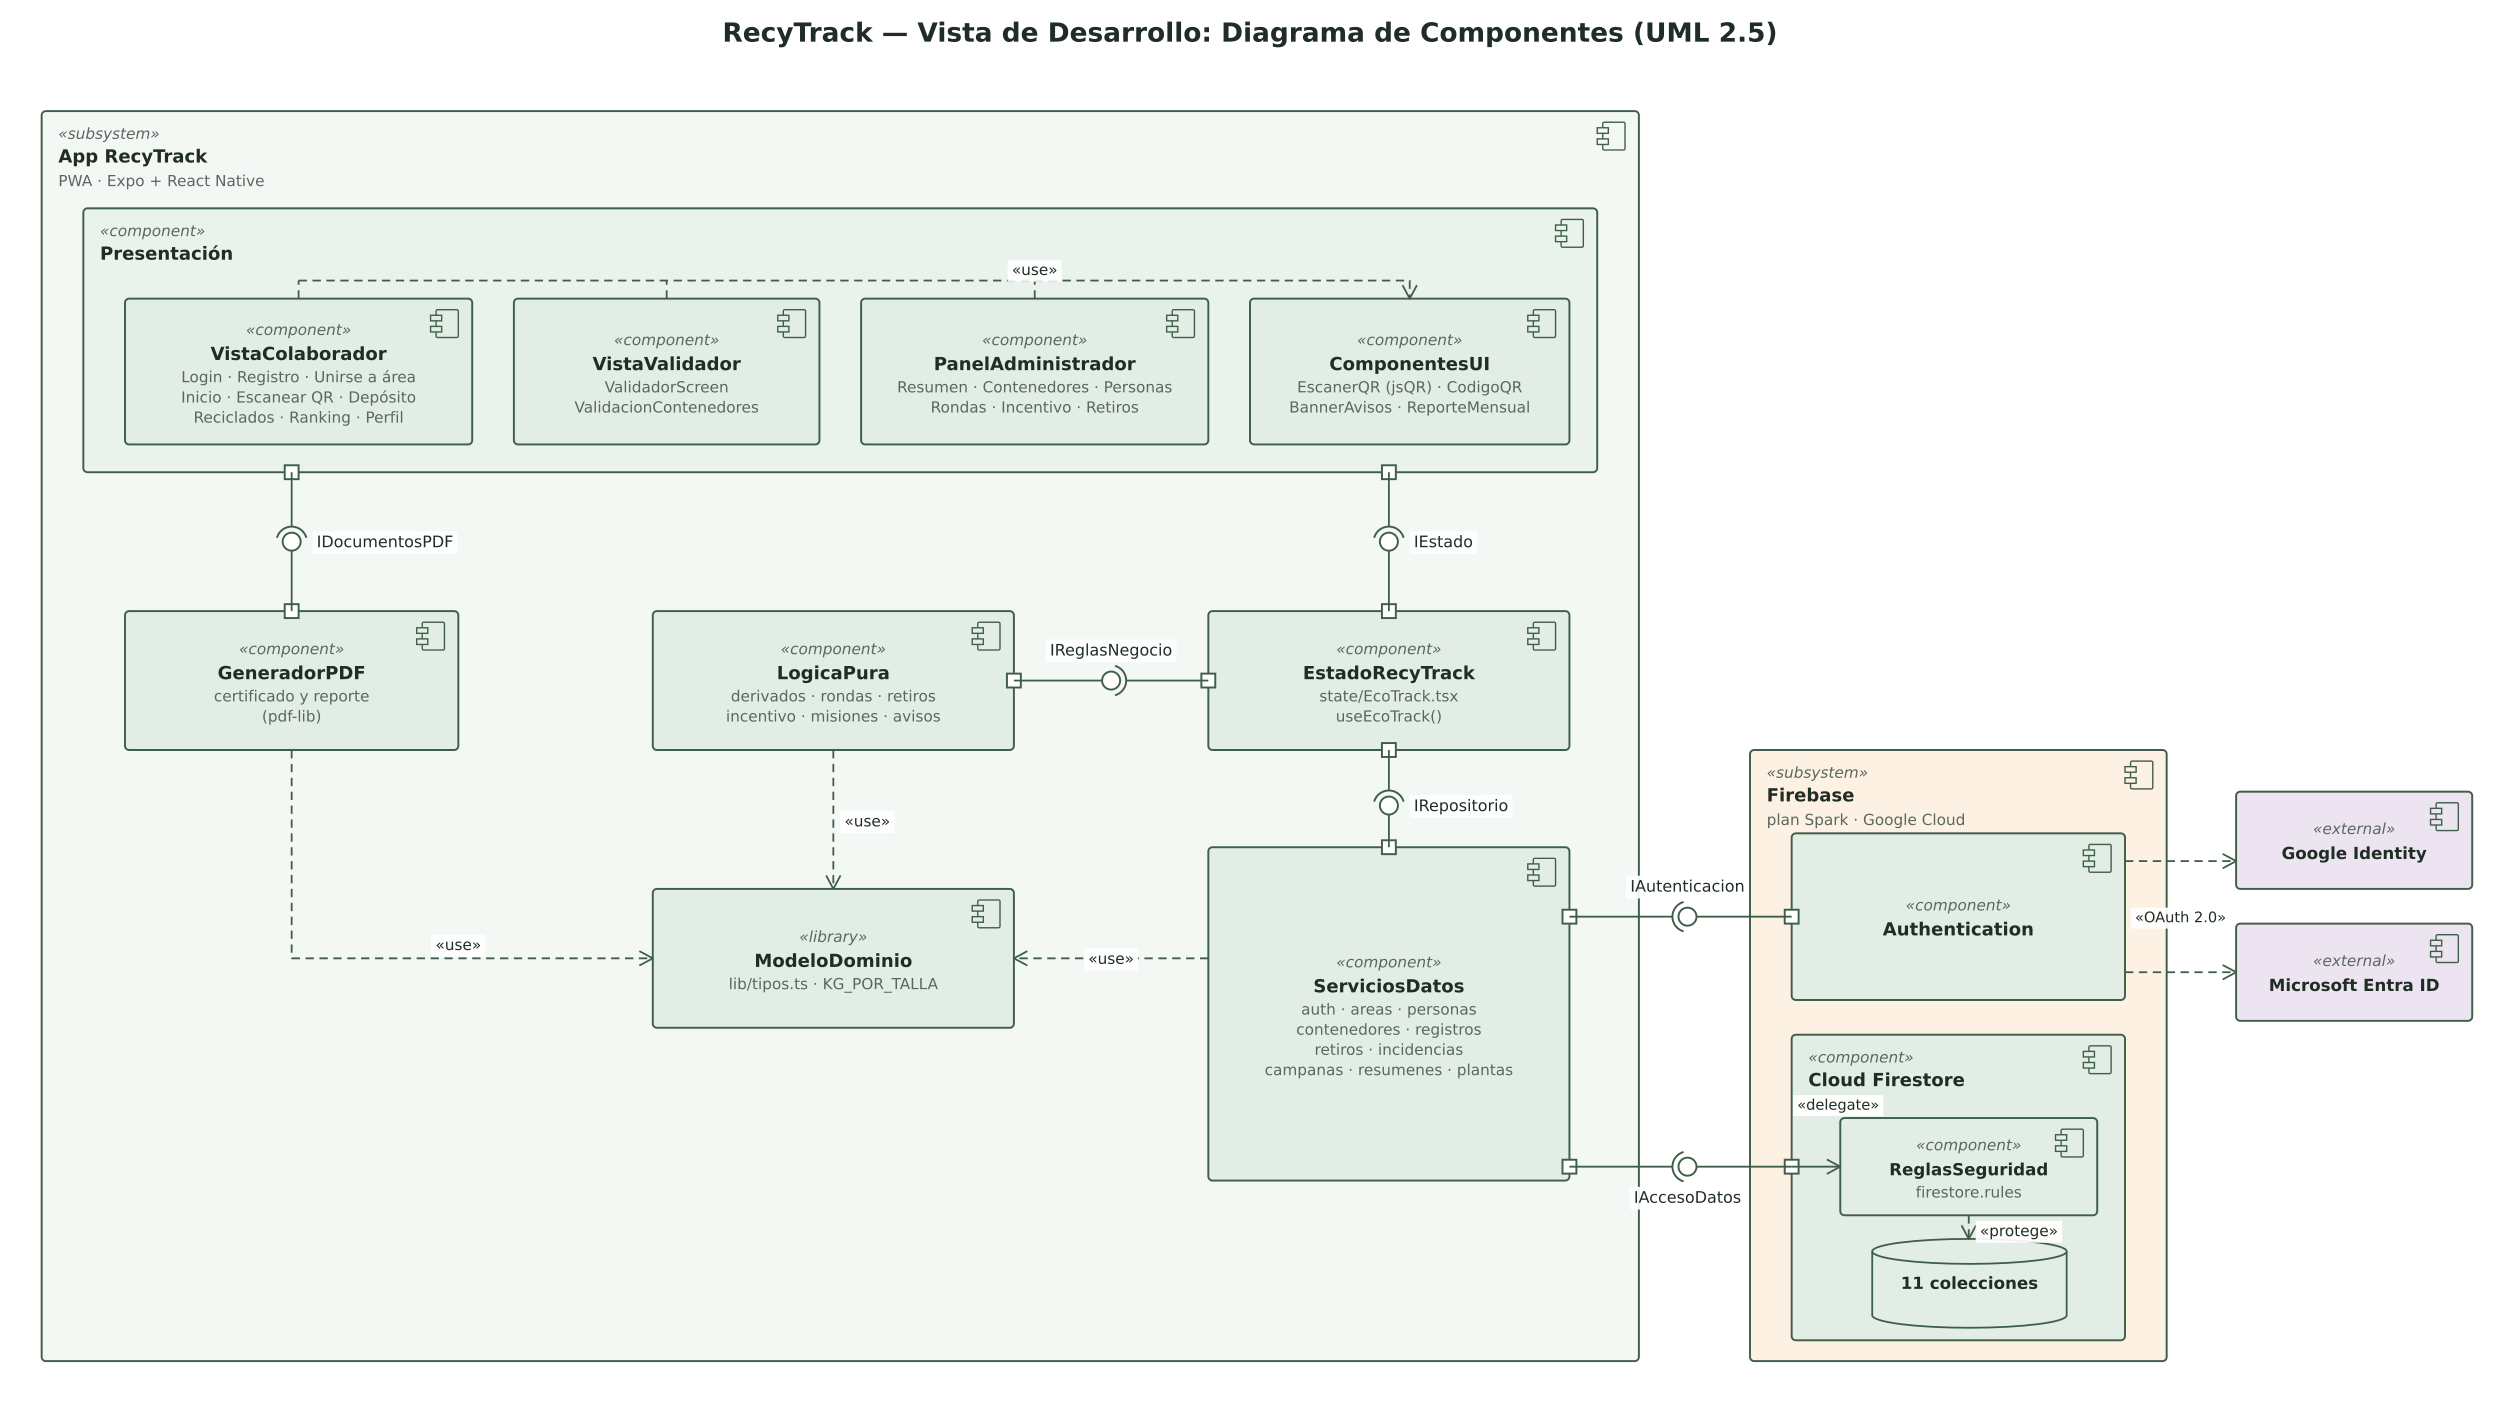
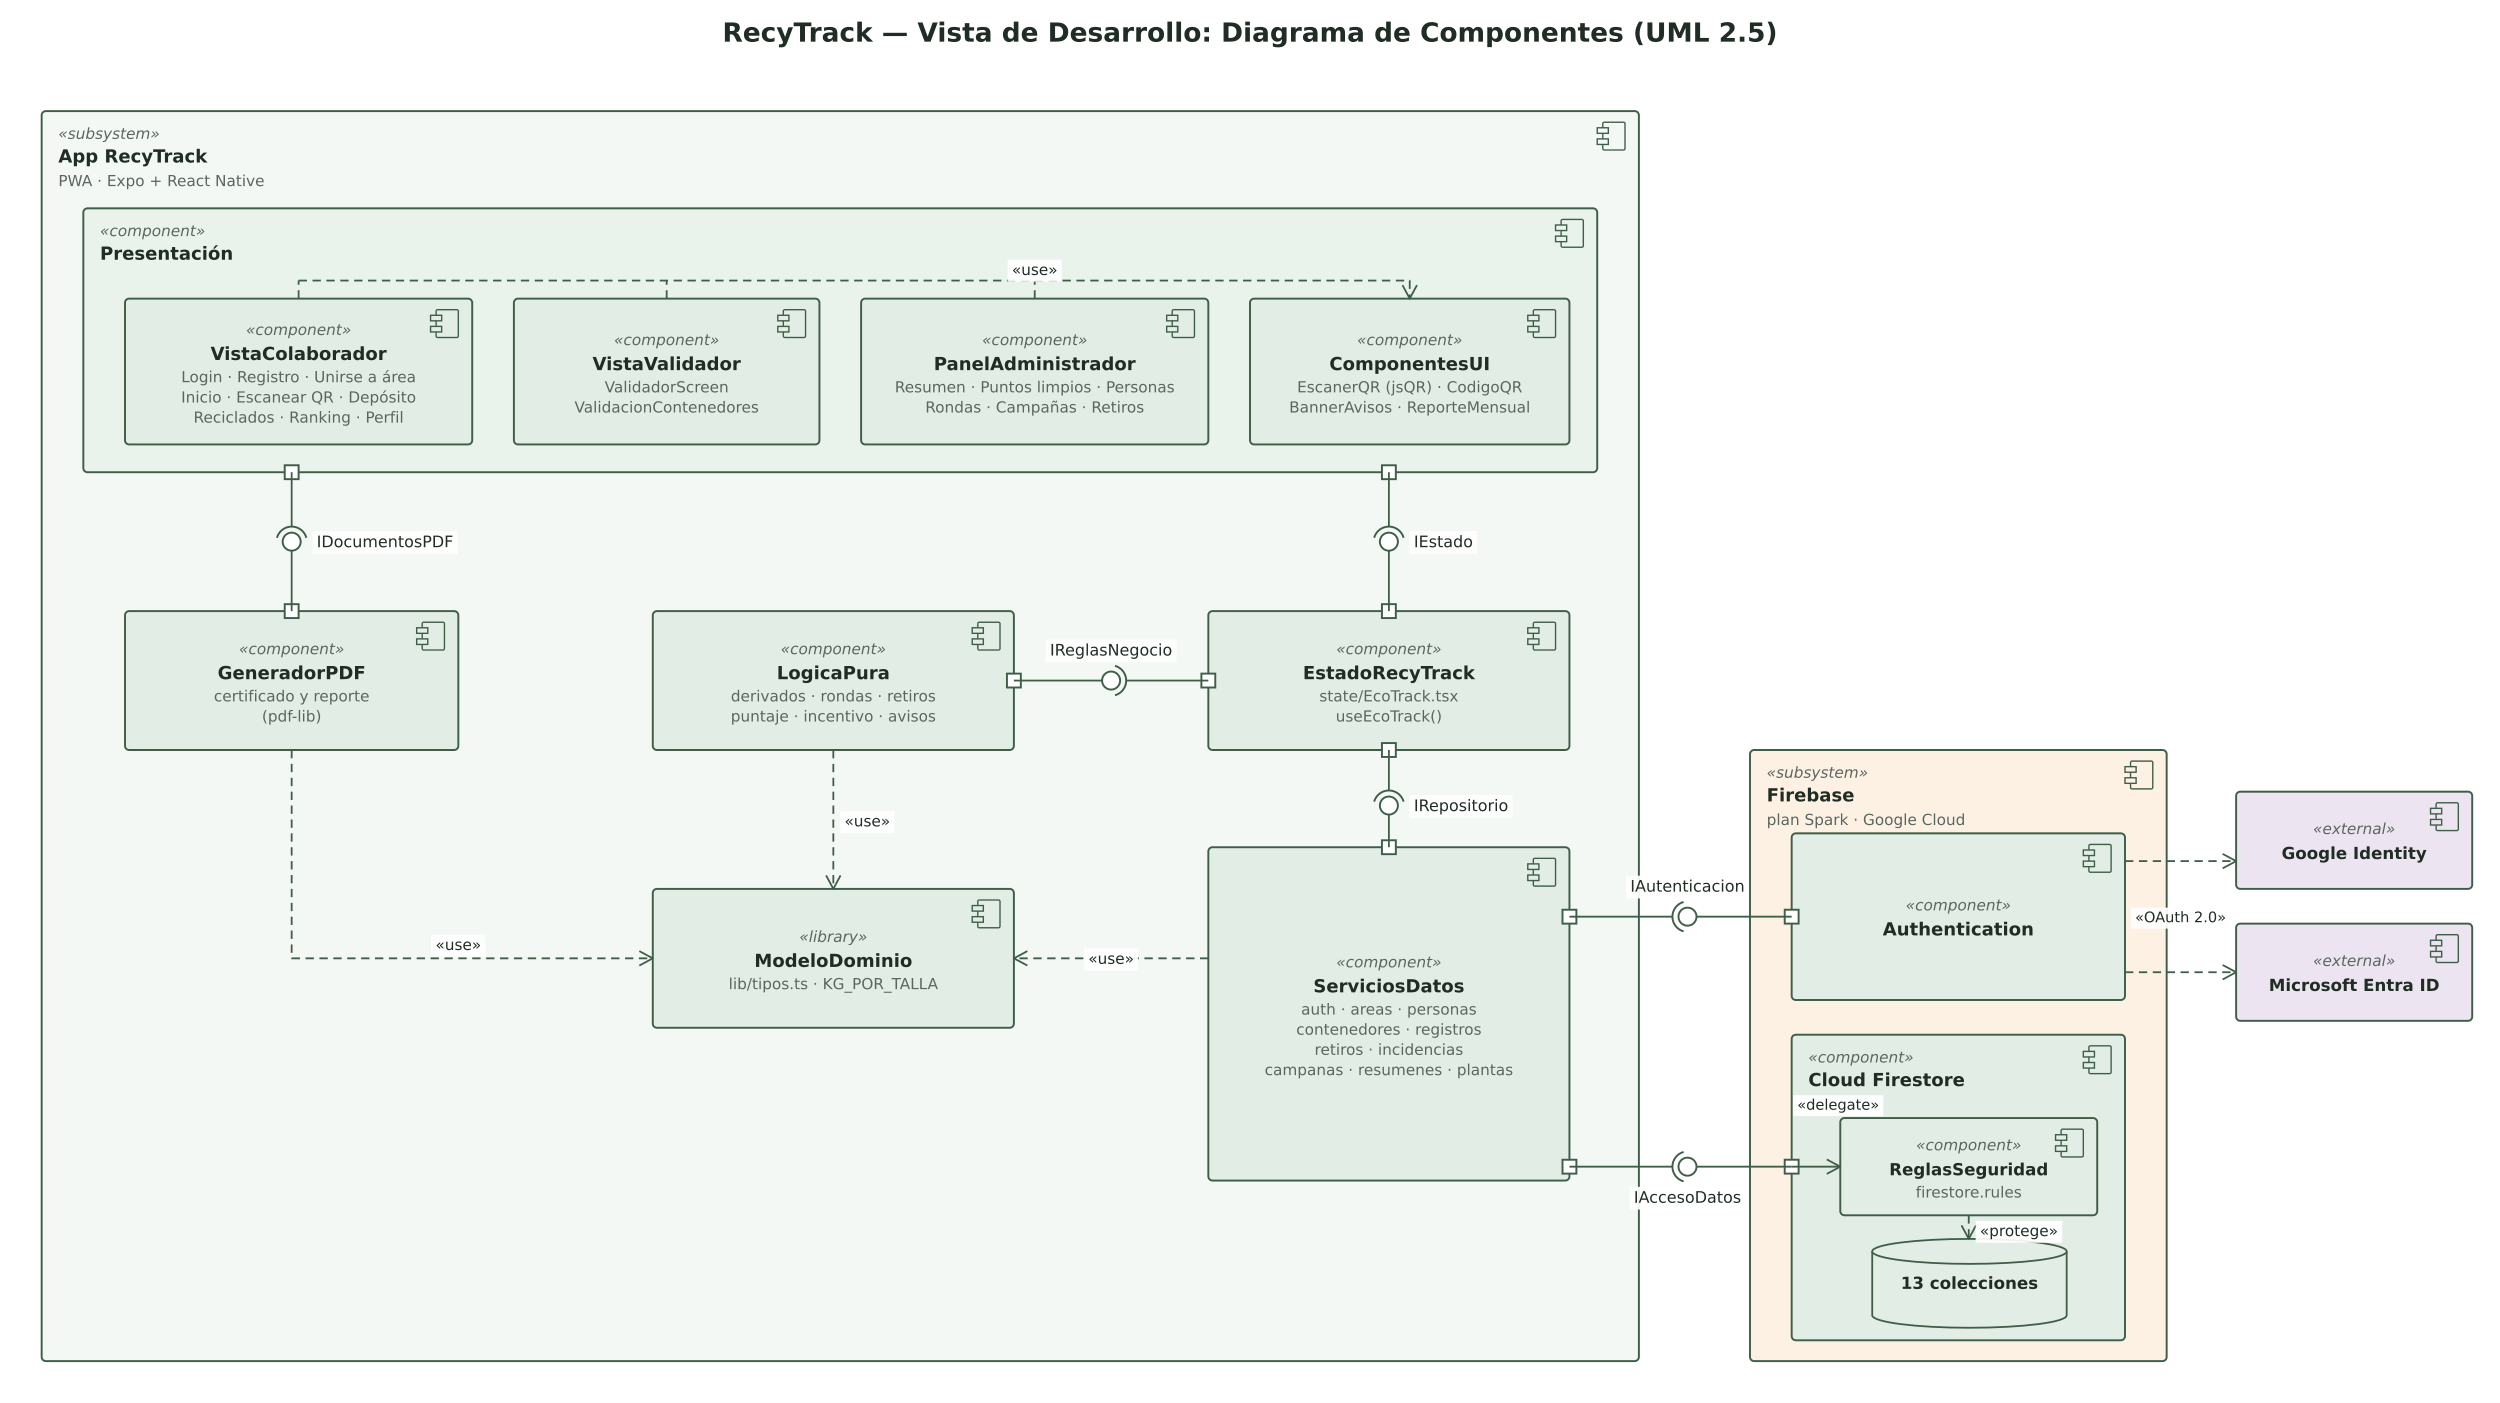
<svg xmlns="http://www.w3.org/2000/svg" width="1800" height="1010" viewBox="0 0 1800 1010">
  <rect width="100%" height="100%" fill="#FFFFFF" />
  <rect x="30.0" y="80.0" width="1150.0" height="900.0" rx="3" fill="#F4F8F5" stroke="#3F5E48" stroke-width="1.4" />
  <rect x="1154.0" y="88.0" width="16.0" height="20.0" rx="1" fill="#F4F8F5" stroke="#3F5E48" stroke-width="1" />
  <rect x="1150.0" y="92.0" width="8.0" height="4.0" rx="0" fill="#F4F8F5" stroke="#3F5E48" stroke-width="1" />
  <rect x="1150.0" y="100.0" width="8.0" height="4.0" rx="0" fill="#F4F8F5" stroke="#3F5E48" stroke-width="1" />
  <rect x="1260.0" y="540.0" width="300.0" height="440.0" rx="3" fill="#FDF1E3" stroke="#3F5E48" stroke-width="1.4" />
  <rect x="1534.0" y="548.0" width="16.0" height="20.0" rx="1" fill="#FDF1E3" stroke="#3F5E48" stroke-width="1" />
  <rect x="1530.0" y="552.0" width="8.0" height="4.0" rx="0" fill="#FDF1E3" stroke="#3F5E48" stroke-width="1" />
  <rect x="1530.0" y="560.0" width="8.0" height="4.0" rx="0" fill="#FDF1E3" stroke="#3F5E48" stroke-width="1" />
  <rect x="60.0" y="150.0" width="1090.0" height="190.0" rx="3" fill="#E9F3EC" stroke="#3F5E48" stroke-width="1.4" />
  <rect x="1124.0" y="158.0" width="16.0" height="20.0" rx="1" fill="#E9F3EC" stroke="#3F5E48" stroke-width="1" />
  <rect x="1120.0" y="162.0" width="8.0" height="4.0" rx="0" fill="#E9F3EC" stroke="#3F5E48" stroke-width="1" />
  <rect x="1120.0" y="170.0" width="8.0" height="4.0" rx="0" fill="#E9F3EC" stroke="#3F5E48" stroke-width="1" />
  <rect x="90.0" y="440.0" width="240.0" height="100.0" rx="3" fill="#E2EDE5" stroke="#3F5E48" stroke-width="1.4" />
  <rect x="304.0" y="448.0" width="16.0" height="20.0" rx="1" fill="#E2EDE5" stroke="#3F5E48" stroke-width="1" />
  <rect x="300.0" y="452.0" width="8.0" height="4.0" rx="0" fill="#E2EDE5" stroke="#3F5E48" stroke-width="1" />
  <rect x="300.0" y="460.0" width="8.0" height="4.0" rx="0" fill="#E2EDE5" stroke="#3F5E48" stroke-width="1" />
  <rect x="470.0" y="440.0" width="260.0" height="100.0" rx="3" fill="#E2EDE5" stroke="#3F5E48" stroke-width="1.4" />
  <rect x="704.0" y="448.0" width="16.0" height="20.0" rx="1" fill="#E2EDE5" stroke="#3F5E48" stroke-width="1" />
  <rect x="700.0" y="452.0" width="8.0" height="4.0" rx="0" fill="#E2EDE5" stroke="#3F5E48" stroke-width="1" />
  <rect x="700.0" y="460.0" width="8.0" height="4.0" rx="0" fill="#E2EDE5" stroke="#3F5E48" stroke-width="1" />
  <rect x="870.0" y="440.0" width="260.0" height="100.0" rx="3" fill="#E2EDE5" stroke="#3F5E48" stroke-width="1.4" />
  <rect x="1104.0" y="448.0" width="16.0" height="20.0" rx="1" fill="#E2EDE5" stroke="#3F5E48" stroke-width="1" />
  <rect x="1100.0" y="452.0" width="8.0" height="4.0" rx="0" fill="#E2EDE5" stroke="#3F5E48" stroke-width="1" />
  <rect x="1100.0" y="460.0" width="8.0" height="4.0" rx="0" fill="#E2EDE5" stroke="#3F5E48" stroke-width="1" />
  <rect x="470.0" y="640.0" width="260.0" height="100.0" rx="3" fill="#E2EDE5" stroke="#3F5E48" stroke-width="1.4" />
  <rect x="704.0" y="648.0" width="16.0" height="20.0" rx="1" fill="#E2EDE5" stroke="#3F5E48" stroke-width="1" />
  <rect x="700.0" y="652.0" width="8.0" height="4.0" rx="0" fill="#E2EDE5" stroke="#3F5E48" stroke-width="1" />
  <rect x="700.0" y="660.0" width="8.0" height="4.0" rx="0" fill="#E2EDE5" stroke="#3F5E48" stroke-width="1" />
  <rect x="870.0" y="610.0" width="260.0" height="240.0" rx="3" fill="#E2EDE5" stroke="#3F5E48" stroke-width="1.4" />
  <rect x="1104.0" y="618.0" width="16.0" height="20.0" rx="1" fill="#E2EDE5" stroke="#3F5E48" stroke-width="1" />
  <rect x="1100.0" y="622.0" width="8.0" height="4.0" rx="0" fill="#E2EDE5" stroke="#3F5E48" stroke-width="1" />
  <rect x="1100.0" y="630.0" width="8.0" height="4.0" rx="0" fill="#E2EDE5" stroke="#3F5E48" stroke-width="1" />
  <rect x="1290.0" y="600.0" width="240.0" height="120.0" rx="3" fill="#E2EDE5" stroke="#3F5E48" stroke-width="1.4" />
  <rect x="1504.0" y="608.0" width="16.0" height="20.0" rx="1" fill="#E2EDE5" stroke="#3F5E48" stroke-width="1" />
  <rect x="1500.0" y="612.0" width="8.0" height="4.0" rx="0" fill="#E2EDE5" stroke="#3F5E48" stroke-width="1" />
  <rect x="1500.0" y="620.0" width="8.0" height="4.0" rx="0" fill="#E2EDE5" stroke="#3F5E48" stroke-width="1" />
  <rect x="1290.0" y="745.0" width="240.0" height="220.0" rx="3" fill="#E2EDE5" stroke="#3F5E48" stroke-width="1.4" />
  <rect x="1504.0" y="753.0" width="16.0" height="20.0" rx="1" fill="#E2EDE5" stroke="#3F5E48" stroke-width="1" />
  <rect x="1500.0" y="757.0" width="8.0" height="4.0" rx="0" fill="#E2EDE5" stroke="#3F5E48" stroke-width="1" />
  <rect x="1500.0" y="765.0" width="8.0" height="4.0" rx="0" fill="#E2EDE5" stroke="#3F5E48" stroke-width="1" />
  <rect x="1610.0" y="570.0" width="170.0" height="70.0" rx="3" fill="#EDE4F1" stroke="#3F5E48" stroke-width="1.4" />
  <rect x="1754.0" y="578.0" width="16.0" height="20.0" rx="1" fill="#EDE4F1" stroke="#3F5E48" stroke-width="1" />
  <rect x="1750.0" y="582.0" width="8.0" height="4.0" rx="0" fill="#EDE4F1" stroke="#3F5E48" stroke-width="1" />
  <rect x="1750.0" y="590.0" width="8.0" height="4.0" rx="0" fill="#EDE4F1" stroke="#3F5E48" stroke-width="1" />
  <rect x="1610.0" y="665.0" width="170.0" height="70.0" rx="3" fill="#EDE4F1" stroke="#3F5E48" stroke-width="1.4" />
  <rect x="1754.0" y="673.0" width="16.0" height="20.0" rx="1" fill="#EDE4F1" stroke="#3F5E48" stroke-width="1" />
  <rect x="1750.0" y="677.0" width="8.0" height="4.0" rx="0" fill="#EDE4F1" stroke="#3F5E48" stroke-width="1" />
  <rect x="1750.0" y="685.0" width="8.0" height="4.0" rx="0" fill="#EDE4F1" stroke="#3F5E48" stroke-width="1" />
  <text x="42.0" y="100.0" font-family="DejaVu Sans" font-size="11" font-weight="normal" font-style="italic" text-anchor="start" fill="#5A6660">«subsystem»</text>
  <text x="42.0" y="117.0" font-family="DejaVu Sans" font-size="13" font-weight="bold" font-style="normal" text-anchor="start" fill="#1F2D24">App RecyTrack</text>
  <text x="42.0" y="134.0" font-family="DejaVu Sans" font-size="11" font-weight="normal" font-style="normal" text-anchor="start" fill="#5A6660">PWA · Expo + React Native</text>
  <rect x="90.0" y="215.0" width="250.0" height="105.0" rx="3" fill="#E2EDE5" stroke="#3F5E48" stroke-width="1.4" />
  <rect x="314.0" y="223.0" width="16.0" height="20.0" rx="1" fill="#E2EDE5" stroke="#3F5E48" stroke-width="1" />
  <rect x="310.0" y="227.0" width="8.0" height="4.0" rx="0" fill="#E2EDE5" stroke="#3F5E48" stroke-width="1" />
  <rect x="310.0" y="235.0" width="8.0" height="4.0" rx="0" fill="#E2EDE5" stroke="#3F5E48" stroke-width="1" />
  <rect x="370.0" y="215.0" width="220.0" height="105.0" rx="3" fill="#E2EDE5" stroke="#3F5E48" stroke-width="1.4" />
  <rect x="564.0" y="223.0" width="16.0" height="20.0" rx="1" fill="#E2EDE5" stroke="#3F5E48" stroke-width="1" />
  <rect x="560.0" y="227.0" width="8.0" height="4.0" rx="0" fill="#E2EDE5" stroke="#3F5E48" stroke-width="1" />
  <rect x="560.0" y="235.0" width="8.0" height="4.0" rx="0" fill="#E2EDE5" stroke="#3F5E48" stroke-width="1" />
  <rect x="620.0" y="215.0" width="250.0" height="105.0" rx="3" fill="#E2EDE5" stroke="#3F5E48" stroke-width="1.4" />
  <rect x="844.0" y="223.0" width="16.0" height="20.0" rx="1" fill="#E2EDE5" stroke="#3F5E48" stroke-width="1" />
  <rect x="840.0" y="227.0" width="8.0" height="4.0" rx="0" fill="#E2EDE5" stroke="#3F5E48" stroke-width="1" />
  <rect x="840.0" y="235.0" width="8.0" height="4.0" rx="0" fill="#E2EDE5" stroke="#3F5E48" stroke-width="1" />
  <rect x="900.0" y="215.0" width="230.0" height="105.0" rx="3" fill="#E2EDE5" stroke="#3F5E48" stroke-width="1.4" />
  <rect x="1104.0" y="223.0" width="16.0" height="20.0" rx="1" fill="#E2EDE5" stroke="#3F5E48" stroke-width="1" />
  <rect x="1100.0" y="227.0" width="8.0" height="4.0" rx="0" fill="#E2EDE5" stroke="#3F5E48" stroke-width="1" />
  <rect x="1100.0" y="235.0" width="8.0" height="4.0" rx="0" fill="#E2EDE5" stroke="#3F5E48" stroke-width="1" />
  <text x="1272.0" y="560.0" font-family="DejaVu Sans" font-size="11" font-weight="normal" font-style="italic" text-anchor="start" fill="#5A6660">«subsystem»</text>
  <text x="1272.0" y="577.0" font-family="DejaVu Sans" font-size="13" font-weight="bold" font-style="normal" text-anchor="start" fill="#1F2D24">Firebase</text>
  <text x="1272.0" y="594.0" font-family="DejaVu Sans" font-size="11" font-weight="normal" font-style="normal" text-anchor="start" fill="#5A6660">plan Spark · Google Cloud</text>
  <rect x="1325.0" y="805.0" width="185.0" height="70.0" rx="3" fill="#E2EDE5" stroke="#3F5E48" stroke-width="1.4" />
  <rect x="1484.0" y="813.0" width="16.0" height="20.0" rx="1" fill="#E2EDE5" stroke="#3F5E48" stroke-width="1" />
  <rect x="1480.0" y="817.0" width="8.0" height="4.0" rx="0" fill="#E2EDE5" stroke="#3F5E48" stroke-width="1" />
  <rect x="1480.0" y="825.0" width="8.0" height="4.0" rx="0" fill="#E2EDE5" stroke="#3F5E48" stroke-width="1" />
  <text x="72.0" y="170.0" font-family="DejaVu Sans" font-size="11" font-weight="normal" font-style="italic" text-anchor="start" fill="#5A6660">«component»</text>
  <text x="72.0" y="187.0" font-family="DejaVu Sans" font-size="13" font-weight="bold" font-style="normal" text-anchor="start" fill="#1F2D24">Presentación</text>
  <text x="210.0" y="471.0" font-family="DejaVu Sans" font-size="11" font-weight="normal" font-style="italic" text-anchor="middle" fill="#5A6660">«component»</text>
  <text x="210.0" y="489.0" font-family="DejaVu Sans" font-size="13" font-weight="bold" font-style="normal" text-anchor="middle" fill="#1F2D24">GeneradorPDF</text>
  <text x="210.0" y="505.0" font-family="DejaVu Sans" font-size="11" font-weight="normal" font-style="normal" text-anchor="middle" fill="#5A6660">certificado y reporte</text>
  <text x="210.0" y="519.5" font-family="DejaVu Sans" font-size="11" font-weight="normal" font-style="normal" text-anchor="middle" fill="#5A6660">(pdf-lib)</text>
  <text x="600.0" y="471.0" font-family="DejaVu Sans" font-size="11" font-weight="normal" font-style="italic" text-anchor="middle" fill="#5A6660">«component»</text>
  <text x="600.0" y="489.0" font-family="DejaVu Sans" font-size="13" font-weight="bold" font-style="normal" text-anchor="middle" fill="#1F2D24">LogicaPura</text>
  <text x="600.0" y="505.0" font-family="DejaVu Sans" font-size="11" font-weight="normal" font-style="normal" text-anchor="middle" fill="#5A6660">derivados · rondas · retiros</text>
-   <text x="600.0" y="519.5" font-family="DejaVu Sans" font-size="11" font-weight="normal" font-style="normal" text-anchor="middle" fill="#5A6660">incentivo · misiones · avisos</text>
+   <text x="600.0" y="519.5" font-family="DejaVu Sans" font-size="11" font-weight="normal" font-style="normal" text-anchor="middle" fill="#5A6660">puntaje · incentivo · avisos</text>
  <text x="1000.0" y="471.0" font-family="DejaVu Sans" font-size="11" font-weight="normal" font-style="italic" text-anchor="middle" fill="#5A6660">«component»</text>
  <text x="1000.0" y="489.0" font-family="DejaVu Sans" font-size="13" font-weight="bold" font-style="normal" text-anchor="middle" fill="#1F2D24">EstadoRecyTrack</text>
  <text x="1000.0" y="505.0" font-family="DejaVu Sans" font-size="11" font-weight="normal" font-style="normal" text-anchor="middle" fill="#5A6660">state/EcoTrack.tsx</text>
  <text x="1000.0" y="519.5" font-family="DejaVu Sans" font-size="11" font-weight="normal" font-style="normal" text-anchor="middle" fill="#5A6660">useEcoTrack()</text>
  <text x="600.0" y="678.2" font-family="DejaVu Sans" font-size="11" font-weight="normal" font-style="italic" text-anchor="middle" fill="#5A6660">«library»</text>
  <text x="600.0" y="696.2" font-family="DejaVu Sans" font-size="13" font-weight="bold" font-style="normal" text-anchor="middle" fill="#1F2D24">ModeloDominio</text>
  <text x="600.0" y="712.2" font-family="DejaVu Sans" font-size="11" font-weight="normal" font-style="normal" text-anchor="middle" fill="#5A6660">lib/tipos.ts · KG_POR_TALLA</text>
  <text x="1000.0" y="696.5" font-family="DejaVu Sans" font-size="11" font-weight="normal" font-style="italic" text-anchor="middle" fill="#5A6660">«component»</text>
  <text x="1000.0" y="714.5" font-family="DejaVu Sans" font-size="13" font-weight="bold" font-style="normal" text-anchor="middle" fill="#1F2D24">ServiciosDatos</text>
  <text x="1000.0" y="730.5" font-family="DejaVu Sans" font-size="11" font-weight="normal" font-style="normal" text-anchor="middle" fill="#5A6660">auth · areas · personas</text>
  <text x="1000.0" y="745.0" font-family="DejaVu Sans" font-size="11" font-weight="normal" font-style="normal" text-anchor="middle" fill="#5A6660">contenedores · registros</text>
  <text x="1000.0" y="759.5" font-family="DejaVu Sans" font-size="11" font-weight="normal" font-style="normal" text-anchor="middle" fill="#5A6660">retiros · incidencias</text>
  <text x="1000.0" y="774.1" font-family="DejaVu Sans" font-size="11" font-weight="normal" font-style="normal" text-anchor="middle" fill="#5A6660">campanas · resumenes · plantas</text>
  <text x="1410.0" y="655.5" font-family="DejaVu Sans" font-size="11" font-weight="normal" font-style="italic" text-anchor="middle" fill="#5A6660">«component»</text>
  <text x="1410.0" y="673.5" font-family="DejaVu Sans" font-size="13" font-weight="bold" font-style="normal" text-anchor="middle" fill="#1F2D24">Authentication</text>
  <text x="1302.0" y="765.0" font-family="DejaVu Sans" font-size="11" font-weight="normal" font-style="italic" text-anchor="start" fill="#5A6660">«component»</text>
  <text x="1302.0" y="782.0" font-family="DejaVu Sans" font-size="13" font-weight="bold" font-style="normal" text-anchor="start" fill="#1F2D24">Cloud Firestore</text>
  <path d="M1348,901 L1348,947 A70.0,9 0 0 0 1488,947 L1488,901" fill="#E2EDE5" stroke="#3F5E48" stroke-width="1.3" stroke-linejoin="round" />
  <path d="M1348,901 A70.0,9 0 0 1 1488,901 A70.0,9 0 0 1 1348,901 Z" fill="#E2EDE5" stroke="#3F5E48" stroke-width="1.3" stroke-linejoin="round" />
-   <text x="1418.0" y="928.0" font-family="DejaVu Sans" font-size="12" font-weight="bold" font-style="normal" text-anchor="middle" fill="#1F2D24">11 colecciones</text>
+   <text x="1418.0" y="928.0" font-family="DejaVu Sans" font-size="12" font-weight="bold" font-style="normal" text-anchor="middle" fill="#1F2D24">13 colecciones</text>
  <text x="1695.0" y="600.5" font-family="DejaVu Sans" font-size="11" font-weight="normal" font-style="italic" text-anchor="middle" fill="#5A6660">«external»</text>
  <text x="1695.0" y="618.5" font-family="DejaVu Sans" font-size="12" font-weight="bold" font-style="normal" text-anchor="middle" fill="#1F2D24">Google Identity</text>
  <text x="1695.0" y="695.5" font-family="DejaVu Sans" font-size="11" font-weight="normal" font-style="italic" text-anchor="middle" fill="#5A6660">«external»</text>
  <text x="1695.0" y="713.5" font-family="DejaVu Sans" font-size="12" font-weight="bold" font-style="normal" text-anchor="middle" fill="#1F2D24">Microsoft Entra ID</text>
  <circle cx="1000.0" cy="390" r="6.5" fill="#FFFFFF" stroke="#3F5E48" stroke-width="1.4" />
  <path d="M989.4,387.2 A11,11 0 0 1 1010.6,387.2" fill="none" stroke="#3F5E48" stroke-width="1.4" stroke-linejoin="round" />
  <rect x="995.0" y="335.0" width="10.0" height="10.0" rx="0" fill="#FFFFFF" stroke="#3F5E48" stroke-width="1.4" />
  <rect x="995.0" y="435.0" width="10.0" height="10.0" rx="0" fill="#FFFFFF" stroke="#3F5E48" stroke-width="1.4" />
  <circle cx="210.0" cy="390" r="6.5" fill="#FFFFFF" stroke="#3F5E48" stroke-width="1.4" />
  <path d="M199.4,387.2 A11,11 0 0 1 220.6,387.2" fill="none" stroke="#3F5E48" stroke-width="1.4" stroke-linejoin="round" />
  <rect x="205.0" y="335.0" width="10.0" height="10.0" rx="0" fill="#FFFFFF" stroke="#3F5E48" stroke-width="1.4" />
  <rect x="205.0" y="435.0" width="10.0" height="10.0" rx="0" fill="#FFFFFF" stroke="#3F5E48" stroke-width="1.4" />
  <circle cx="800" cy="490.0" r="6.5" fill="#FFFFFF" stroke="#3F5E48" stroke-width="1.4" />
  <path d="M802.8,479.4 A11,11 0 0 1 802.8,500.6" fill="none" stroke="#3F5E48" stroke-width="1.4" stroke-linejoin="round" />
  <rect x="865.0" y="485.0" width="10.0" height="10.0" rx="0" fill="#FFFFFF" stroke="#3F5E48" stroke-width="1.4" />
  <rect x="725.0" y="485.0" width="10.0" height="10.0" rx="0" fill="#FFFFFF" stroke="#3F5E48" stroke-width="1.4" />
  <circle cx="1000.0" cy="580" r="6.5" fill="#FFFFFF" stroke="#3F5E48" stroke-width="1.4" />
  <path d="M989.4,577.2 A11,11 0 0 1 1010.6,577.2" fill="none" stroke="#3F5E48" stroke-width="1.4" stroke-linejoin="round" />
  <rect x="995.0" y="535.0" width="10.0" height="10.0" rx="0" fill="#FFFFFF" stroke="#3F5E48" stroke-width="1.4" />
  <rect x="995.0" y="605.0" width="10.0" height="10.0" rx="0" fill="#FFFFFF" stroke="#3F5E48" stroke-width="1.4" />
  <circle cx="1215" cy="660.0" r="6.5" fill="#FFFFFF" stroke="#3F5E48" stroke-width="1.4" />
  <path d="M1212.2,670.6 A11,11 0 0 1 1212.2,649.4" fill="none" stroke="#3F5E48" stroke-width="1.4" stroke-linejoin="round" />
  <rect x="1125.0" y="655.0" width="10.0" height="10.0" rx="0" fill="#FFFFFF" stroke="#3F5E48" stroke-width="1.4" />
  <rect x="1285.0" y="655.0" width="10.0" height="10.0" rx="0" fill="#FFFFFF" stroke="#3F5E48" stroke-width="1.4" />
  <circle cx="1215" cy="840.0" r="6.5" fill="#FFFFFF" stroke="#3F5E48" stroke-width="1.4" />
  <path d="M1212.2,850.6 A11,11 0 0 1 1212.2,829.4" fill="none" stroke="#3F5E48" stroke-width="1.4" stroke-linejoin="round" />
  <rect x="1125.0" y="835.0" width="10.0" height="10.0" rx="0" fill="#FFFFFF" stroke="#3F5E48" stroke-width="1.4" />
  <rect x="1285.0" y="835.0" width="10.0" height="10.0" rx="0" fill="#FFFFFF" stroke="#3F5E48" stroke-width="1.4" />
  <text x="215.0" y="241.2" font-family="DejaVu Sans" font-size="11" font-weight="normal" font-style="italic" text-anchor="middle" fill="#5A6660">«component»</text>
  <text x="215.0" y="259.2" font-family="DejaVu Sans" font-size="13" font-weight="bold" font-style="normal" text-anchor="middle" fill="#1F2D24">VistaColaborador</text>
  <text x="215.0" y="275.2" font-family="DejaVu Sans" font-size="11" font-weight="normal" font-style="normal" text-anchor="middle" fill="#5A6660">Login · Registro · Unirse a área</text>
  <text x="215.0" y="289.8" font-family="DejaVu Sans" font-size="11" font-weight="normal" font-style="normal" text-anchor="middle" fill="#5A6660">Inicio · Escanear QR · Depósito</text>
  <text x="215.0" y="304.3" font-family="DejaVu Sans" font-size="11" font-weight="normal" font-style="normal" text-anchor="middle" fill="#5A6660">Reciclados · Ranking · Perfil</text>
  <text x="480.0" y="248.5" font-family="DejaVu Sans" font-size="11" font-weight="normal" font-style="italic" text-anchor="middle" fill="#5A6660">«component»</text>
  <text x="480.0" y="266.5" font-family="DejaVu Sans" font-size="13" font-weight="bold" font-style="normal" text-anchor="middle" fill="#1F2D24">VistaValidador</text>
  <text x="480.0" y="282.5" font-family="DejaVu Sans" font-size="11" font-weight="normal" font-style="normal" text-anchor="middle" fill="#5A6660">ValidadorScreen</text>
  <text x="480.0" y="297.0" font-family="DejaVu Sans" font-size="11" font-weight="normal" font-style="normal" text-anchor="middle" fill="#5A6660">ValidacionContenedores</text>
  <text x="745.0" y="248.5" font-family="DejaVu Sans" font-size="11" font-weight="normal" font-style="italic" text-anchor="middle" fill="#5A6660">«component»</text>
  <text x="745.0" y="266.5" font-family="DejaVu Sans" font-size="13" font-weight="bold" font-style="normal" text-anchor="middle" fill="#1F2D24">PanelAdministrador</text>
-   <text x="745.0" y="282.5" font-family="DejaVu Sans" font-size="11" font-weight="normal" font-style="normal" text-anchor="middle" fill="#5A6660">Resumen · Contenedores · Personas</text>
-   <text x="745.0" y="297.0" font-family="DejaVu Sans" font-size="11" font-weight="normal" font-style="normal" text-anchor="middle" fill="#5A6660">Rondas · Incentivo · Retiros</text>
+   <text x="745.0" y="282.5" font-family="DejaVu Sans" font-size="11" font-weight="normal" font-style="normal" text-anchor="middle" fill="#5A6660">Resumen · Puntos limpios · Personas</text>
+   <text x="745.0" y="297.0" font-family="DejaVu Sans" font-size="11" font-weight="normal" font-style="normal" text-anchor="middle" fill="#5A6660">Rondas · Campañas · Retiros</text>
  <text x="1015.0" y="248.5" font-family="DejaVu Sans" font-size="11" font-weight="normal" font-style="italic" text-anchor="middle" fill="#5A6660">«component»</text>
  <text x="1015.0" y="266.5" font-family="DejaVu Sans" font-size="13" font-weight="bold" font-style="normal" text-anchor="middle" fill="#1F2D24">ComponentesUI</text>
  <text x="1015.0" y="282.5" font-family="DejaVu Sans" font-size="11" font-weight="normal" font-style="normal" text-anchor="middle" fill="#5A6660">EscanerQR (jsQR) · CodigoQR</text>
  <text x="1015.0" y="297.0" font-family="DejaVu Sans" font-size="11" font-weight="normal" font-style="normal" text-anchor="middle" fill="#5A6660">BannerAvisos · ReporteMensual</text>
  <text x="1417.5" y="828.2" font-family="DejaVu Sans" font-size="11" font-weight="normal" font-style="italic" text-anchor="middle" fill="#5A6660">«component»</text>
  <text x="1417.5" y="846.2" font-family="DejaVu Sans" font-size="12" font-weight="bold" font-style="normal" text-anchor="middle" fill="#1F2D24">ReglasSeguridad</text>
  <text x="1417.5" y="862.2" font-family="DejaVu Sans" font-size="11" font-weight="normal" font-style="normal" text-anchor="middle" fill="#5A6660">firestore.rules</text>
  <text x="900.0" y="30.0" font-family="DejaVu Sans" font-size="19" font-weight="bold" font-style="normal" text-anchor="middle" fill="#1F2D24">RecyTrack — Vista de Desarrollo: Diagrama de Componentes (UML 2.5)</text>
  <path d="M215.0,215.0 L215.0,202.0" fill="none" stroke="#3F5E48" stroke-width="1.3" stroke-linejoin="round" stroke-dasharray="6,4" />
  <path d="M480.0,215.0 L480.0,202.0" fill="none" stroke="#3F5E48" stroke-width="1.3" stroke-linejoin="round" stroke-dasharray="6,4" />
  <path d="M215.0,202.0 L1015.0,202.0 L1015.0,215.0" fill="none" stroke="#3F5E48" stroke-width="1.3" stroke-linejoin="round" stroke-dasharray="6,4" />
  <path d="M1009.8,205.3 L1015.0,215.0 L1020.2,205.3" fill="none" stroke="#3F5E48" stroke-width="1.3" stroke-linejoin="round" />
  <path d="M745.0,215.0 L745.0,202.0" fill="none" stroke="#3F5E48" stroke-width="1.3" stroke-linejoin="round" stroke-dasharray="6,4" />
  <path d="M1000.0,340.0 L1000.0,379.0" fill="none" stroke="#3F5E48" stroke-width="1.3" stroke-linejoin="round" />
  <path d="M1000.0,396.5 L1000.0,440.0" fill="none" stroke="#3F5E48" stroke-width="1.3" stroke-linejoin="round" />
  <path d="M210.0,340.0 L210.0,379.0" fill="none" stroke="#3F5E48" stroke-width="1.3" stroke-linejoin="round" />
  <path d="M210.0,396.5 L210.0,440.0" fill="none" stroke="#3F5E48" stroke-width="1.3" stroke-linejoin="round" />
  <path d="M870.0,490.0 L811.0,490.0" fill="none" stroke="#3F5E48" stroke-width="1.3" stroke-linejoin="round" />
  <path d="M793.5,490.0 L730.0,490.0" fill="none" stroke="#3F5E48" stroke-width="1.3" stroke-linejoin="round" />
  <path d="M1000.0,540.0 L1000.0,569.0" fill="none" stroke="#3F5E48" stroke-width="1.3" stroke-linejoin="round" />
  <path d="M1000.0,586.5 L1000.0,610.0" fill="none" stroke="#3F5E48" stroke-width="1.3" stroke-linejoin="round" />
  <path d="M1130.0,660.0 L1204.0,660.0" fill="none" stroke="#3F5E48" stroke-width="1.3" stroke-linejoin="round" />
  <path d="M1221.5,660.0 L1290.0,660.0" fill="none" stroke="#3F5E48" stroke-width="1.3" stroke-linejoin="round" />
  <path d="M1130.0,840.0 L1204.0,840.0" fill="none" stroke="#3F5E48" stroke-width="1.3" stroke-linejoin="round" />
  <path d="M1221.5,840.0 L1290.0,840.0" fill="none" stroke="#3F5E48" stroke-width="1.3" stroke-linejoin="round" />
  <path d="M1290.0,840.0 L1325.0,840.0" fill="none" stroke="#3F5E48" stroke-width="1.3" stroke-linejoin="round" />
  <path d="M1315.3,845.2 L1325.0,840.0 L1315.3,834.8" fill="none" stroke="#3F5E48" stroke-width="1.3" stroke-linejoin="round" />
  <path d="M1417.5,875.0 L1417.5,892.0" fill="none" stroke="#3F5E48" stroke-width="1.3" stroke-linejoin="round" stroke-dasharray="6,4" />
  <path d="M1412.3,882.3 L1417.5,892.0 L1422.7,882.3" fill="none" stroke="#3F5E48" stroke-width="1.3" stroke-linejoin="round" />
  <path d="M600.0,540.0 L600.0,640.0" fill="none" stroke="#3F5E48" stroke-width="1.3" stroke-linejoin="round" stroke-dasharray="6,4" />
  <path d="M594.8,630.3 L600.0,640.0 L605.2,630.3" fill="none" stroke="#3F5E48" stroke-width="1.3" stroke-linejoin="round" />
  <path d="M870.0,690.0 L730.0,690.0" fill="none" stroke="#3F5E48" stroke-width="1.3" stroke-linejoin="round" stroke-dasharray="6,4" />
  <path d="M739.7,684.8 L730.0,690.0 L739.7,695.2" fill="none" stroke="#3F5E48" stroke-width="1.3" stroke-linejoin="round" />
  <path d="M210.0,540.0 L210.0,690.0 L470.0,690.0" fill="none" stroke="#3F5E48" stroke-width="1.3" stroke-linejoin="round" stroke-dasharray="6,4" />
  <path d="M460.3,695.2 L470.0,690.0 L460.3,684.8" fill="none" stroke="#3F5E48" stroke-width="1.3" stroke-linejoin="round" />
  <path d="M1530.0,620.0 L1610.0,620.0" fill="none" stroke="#3F5E48" stroke-width="1.3" stroke-linejoin="round" stroke-dasharray="6,4" />
  <path d="M1600.3,625.2 L1610.0,620.0 L1600.3,614.8" fill="none" stroke="#3F5E48" stroke-width="1.3" stroke-linejoin="round" />
  <path d="M1530.0,700.0 L1610.0,700.0" fill="none" stroke="#3F5E48" stroke-width="1.3" stroke-linejoin="round" stroke-dasharray="6,4" />
  <path d="M1600.3,705.2 L1610.0,700.0 L1600.3,694.8" fill="none" stroke="#3F5E48" stroke-width="1.3" stroke-linejoin="round" />
  <rect x="725.5" y="187.0" width="38.9" height="15.8" fill="#FFFFFF" fill-opacity="0.92" />
  <rect x="1015.0" y="382.5" width="48.5" height="16.4" fill="#FFFFFF" fill-opacity="0.92" />
  <rect x="225.0" y="382.5" width="104.4" height="16.4" fill="#FFFFFF" fill-opacity="0.92" />
  <rect x="753.0" y="460.5" width="94.0" height="16.4" fill="#FFFFFF" fill-opacity="0.92" />
  <rect x="1015.0" y="572.5" width="74.0" height="16.4" fill="#FFFFFF" fill-opacity="0.92" />
  <rect x="1170.8" y="630.5" width="88.3" height="16.4" fill="#FFFFFF" fill-opacity="0.92" />
  <rect x="1173.4" y="854.5" width="83.2" height="16.4" fill="#FFFFFF" fill-opacity="0.92" />
  <rect x="1291.0" y="788.5" width="65.0" height="15.1" fill="#FFFFFF" fill-opacity="0.92" />
  <rect x="1422.5" y="879.0" width="62.3" height="15.8" fill="#FFFFFF" fill-opacity="0.92" />
  <rect x="605.0" y="584.0" width="38.9" height="15.8" fill="#FFFFFF" fill-opacity="0.92" />
  <rect x="780.5" y="683.0" width="38.9" height="15.8" fill="#FFFFFF" fill-opacity="0.92" />
  <rect x="310.5" y="673.0" width="38.9" height="15.8" fill="#FFFFFF" fill-opacity="0.92" />
  <rect x="1534.2" y="653.5" width="71.6" height="15.1" fill="#FFFFFF" fill-opacity="0.92" />
  <text x="745.0" y="198.0" font-family="DejaVu Sans" font-size="11" font-weight="normal" font-style="normal" text-anchor="middle" fill="#1F2D24">«use»</text>
  <text x="1018.0" y="394.0" font-family="DejaVu Sans" font-size="11.5" font-weight="normal" font-style="normal" text-anchor="start" fill="#1F2D24">IEstado</text>
  <text x="228.0" y="394.0" font-family="DejaVu Sans" font-size="11.5" font-weight="normal" font-style="normal" text-anchor="start" fill="#1F2D24">IDocumentosPDF</text>
  <text x="800.0" y="472.0" font-family="DejaVu Sans" font-size="11.5" font-weight="normal" font-style="normal" text-anchor="middle" fill="#1F2D24">IReglasNegocio</text>
  <text x="1018.0" y="584.0" font-family="DejaVu Sans" font-size="11.5" font-weight="normal" font-style="normal" text-anchor="start" fill="#1F2D24">IRepositorio</text>
  <text x="1215.0" y="642.0" font-family="DejaVu Sans" font-size="11.5" font-weight="normal" font-style="normal" text-anchor="middle" fill="#1F2D24">IAutenticacion</text>
  <text x="1215.0" y="866.0" font-family="DejaVu Sans" font-size="11.5" font-weight="normal" font-style="normal" text-anchor="middle" fill="#1F2D24">IAccesoDatos</text>
  <text x="1294.0" y="799.0" font-family="DejaVu Sans" font-size="10.5" font-weight="normal" font-style="normal" text-anchor="start" fill="#1F2D24">«delegate»</text>
  <text x="1425.5" y="890.0" font-family="DejaVu Sans" font-size="11" font-weight="normal" font-style="normal" text-anchor="start" fill="#1F2D24">«protege»</text>
  <text x="608.0" y="595.0" font-family="DejaVu Sans" font-size="11" font-weight="normal" font-style="normal" text-anchor="start" fill="#1F2D24">«use»</text>
  <text x="800.0" y="694.0" font-family="DejaVu Sans" font-size="11" font-weight="normal" font-style="normal" text-anchor="middle" fill="#1F2D24">«use»</text>
  <text x="330.0" y="684.0" font-family="DejaVu Sans" font-size="11" font-weight="normal" font-style="normal" text-anchor="middle" fill="#1F2D24">«use»</text>
  <text x="1570.0" y="664.0" font-family="DejaVu Sans" font-size="10.5" font-weight="normal" font-style="normal" text-anchor="middle" fill="#1F2D24">«OAuth 2.0»</text>
</svg>
